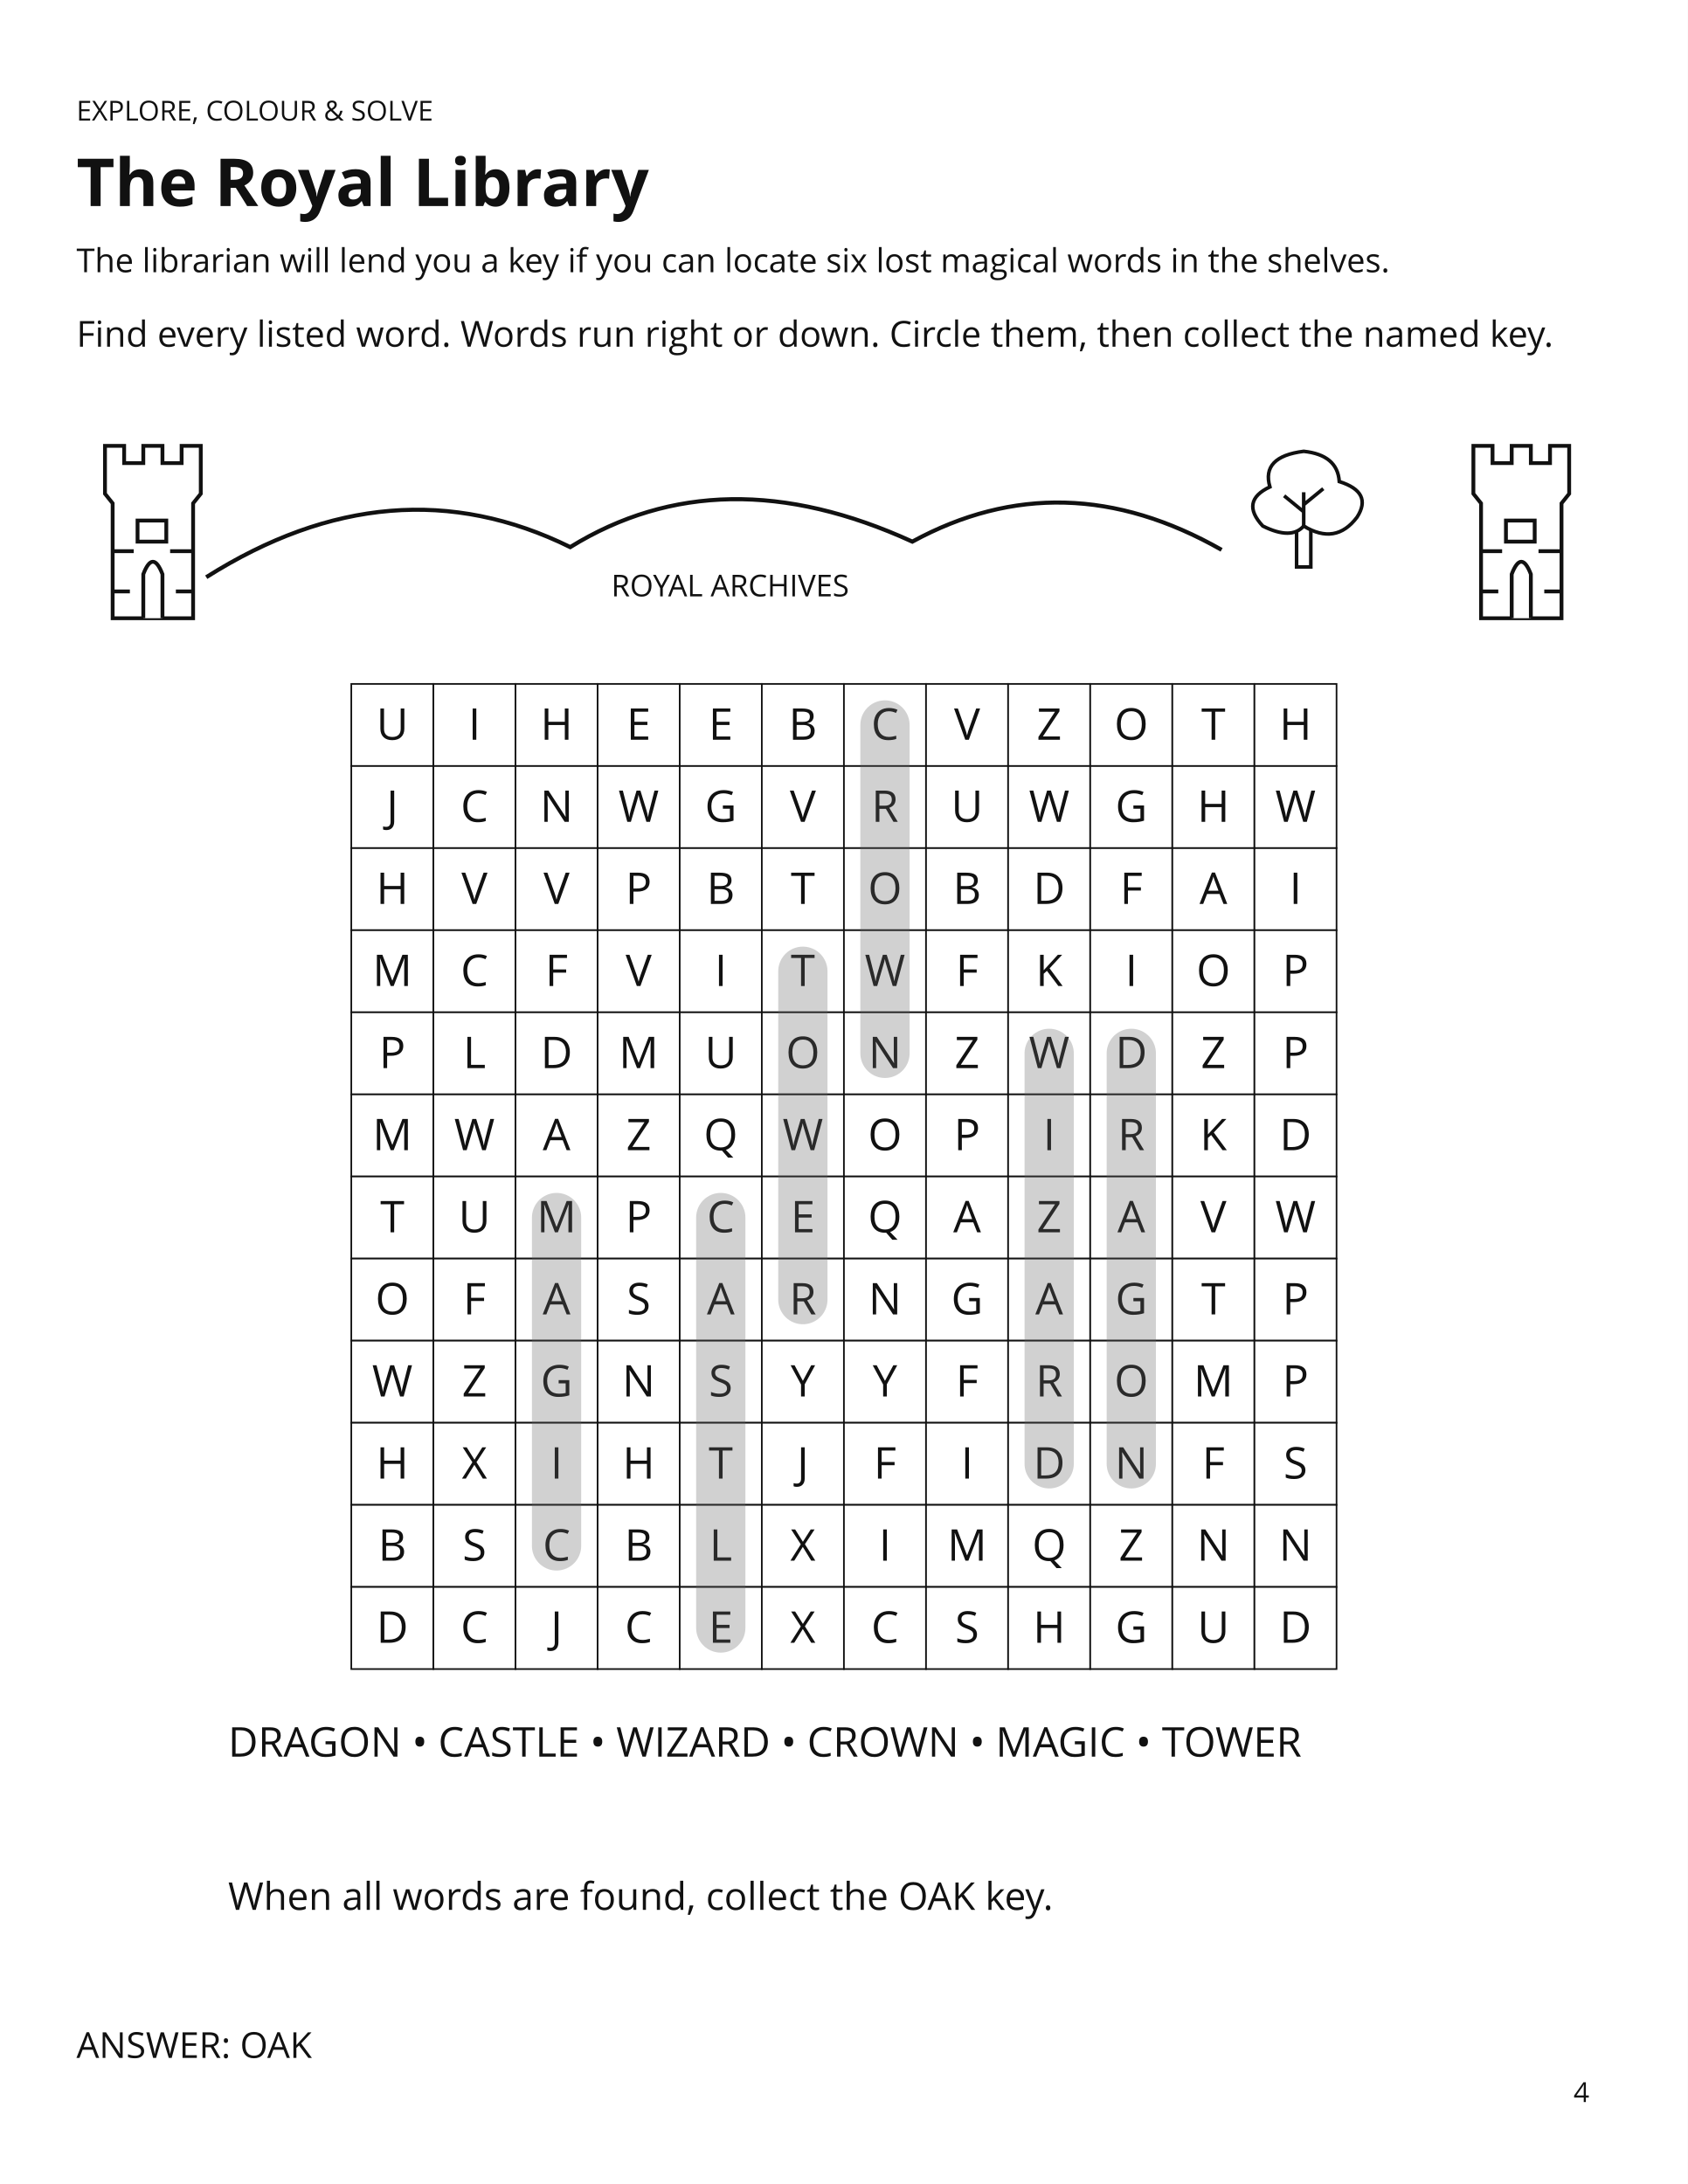
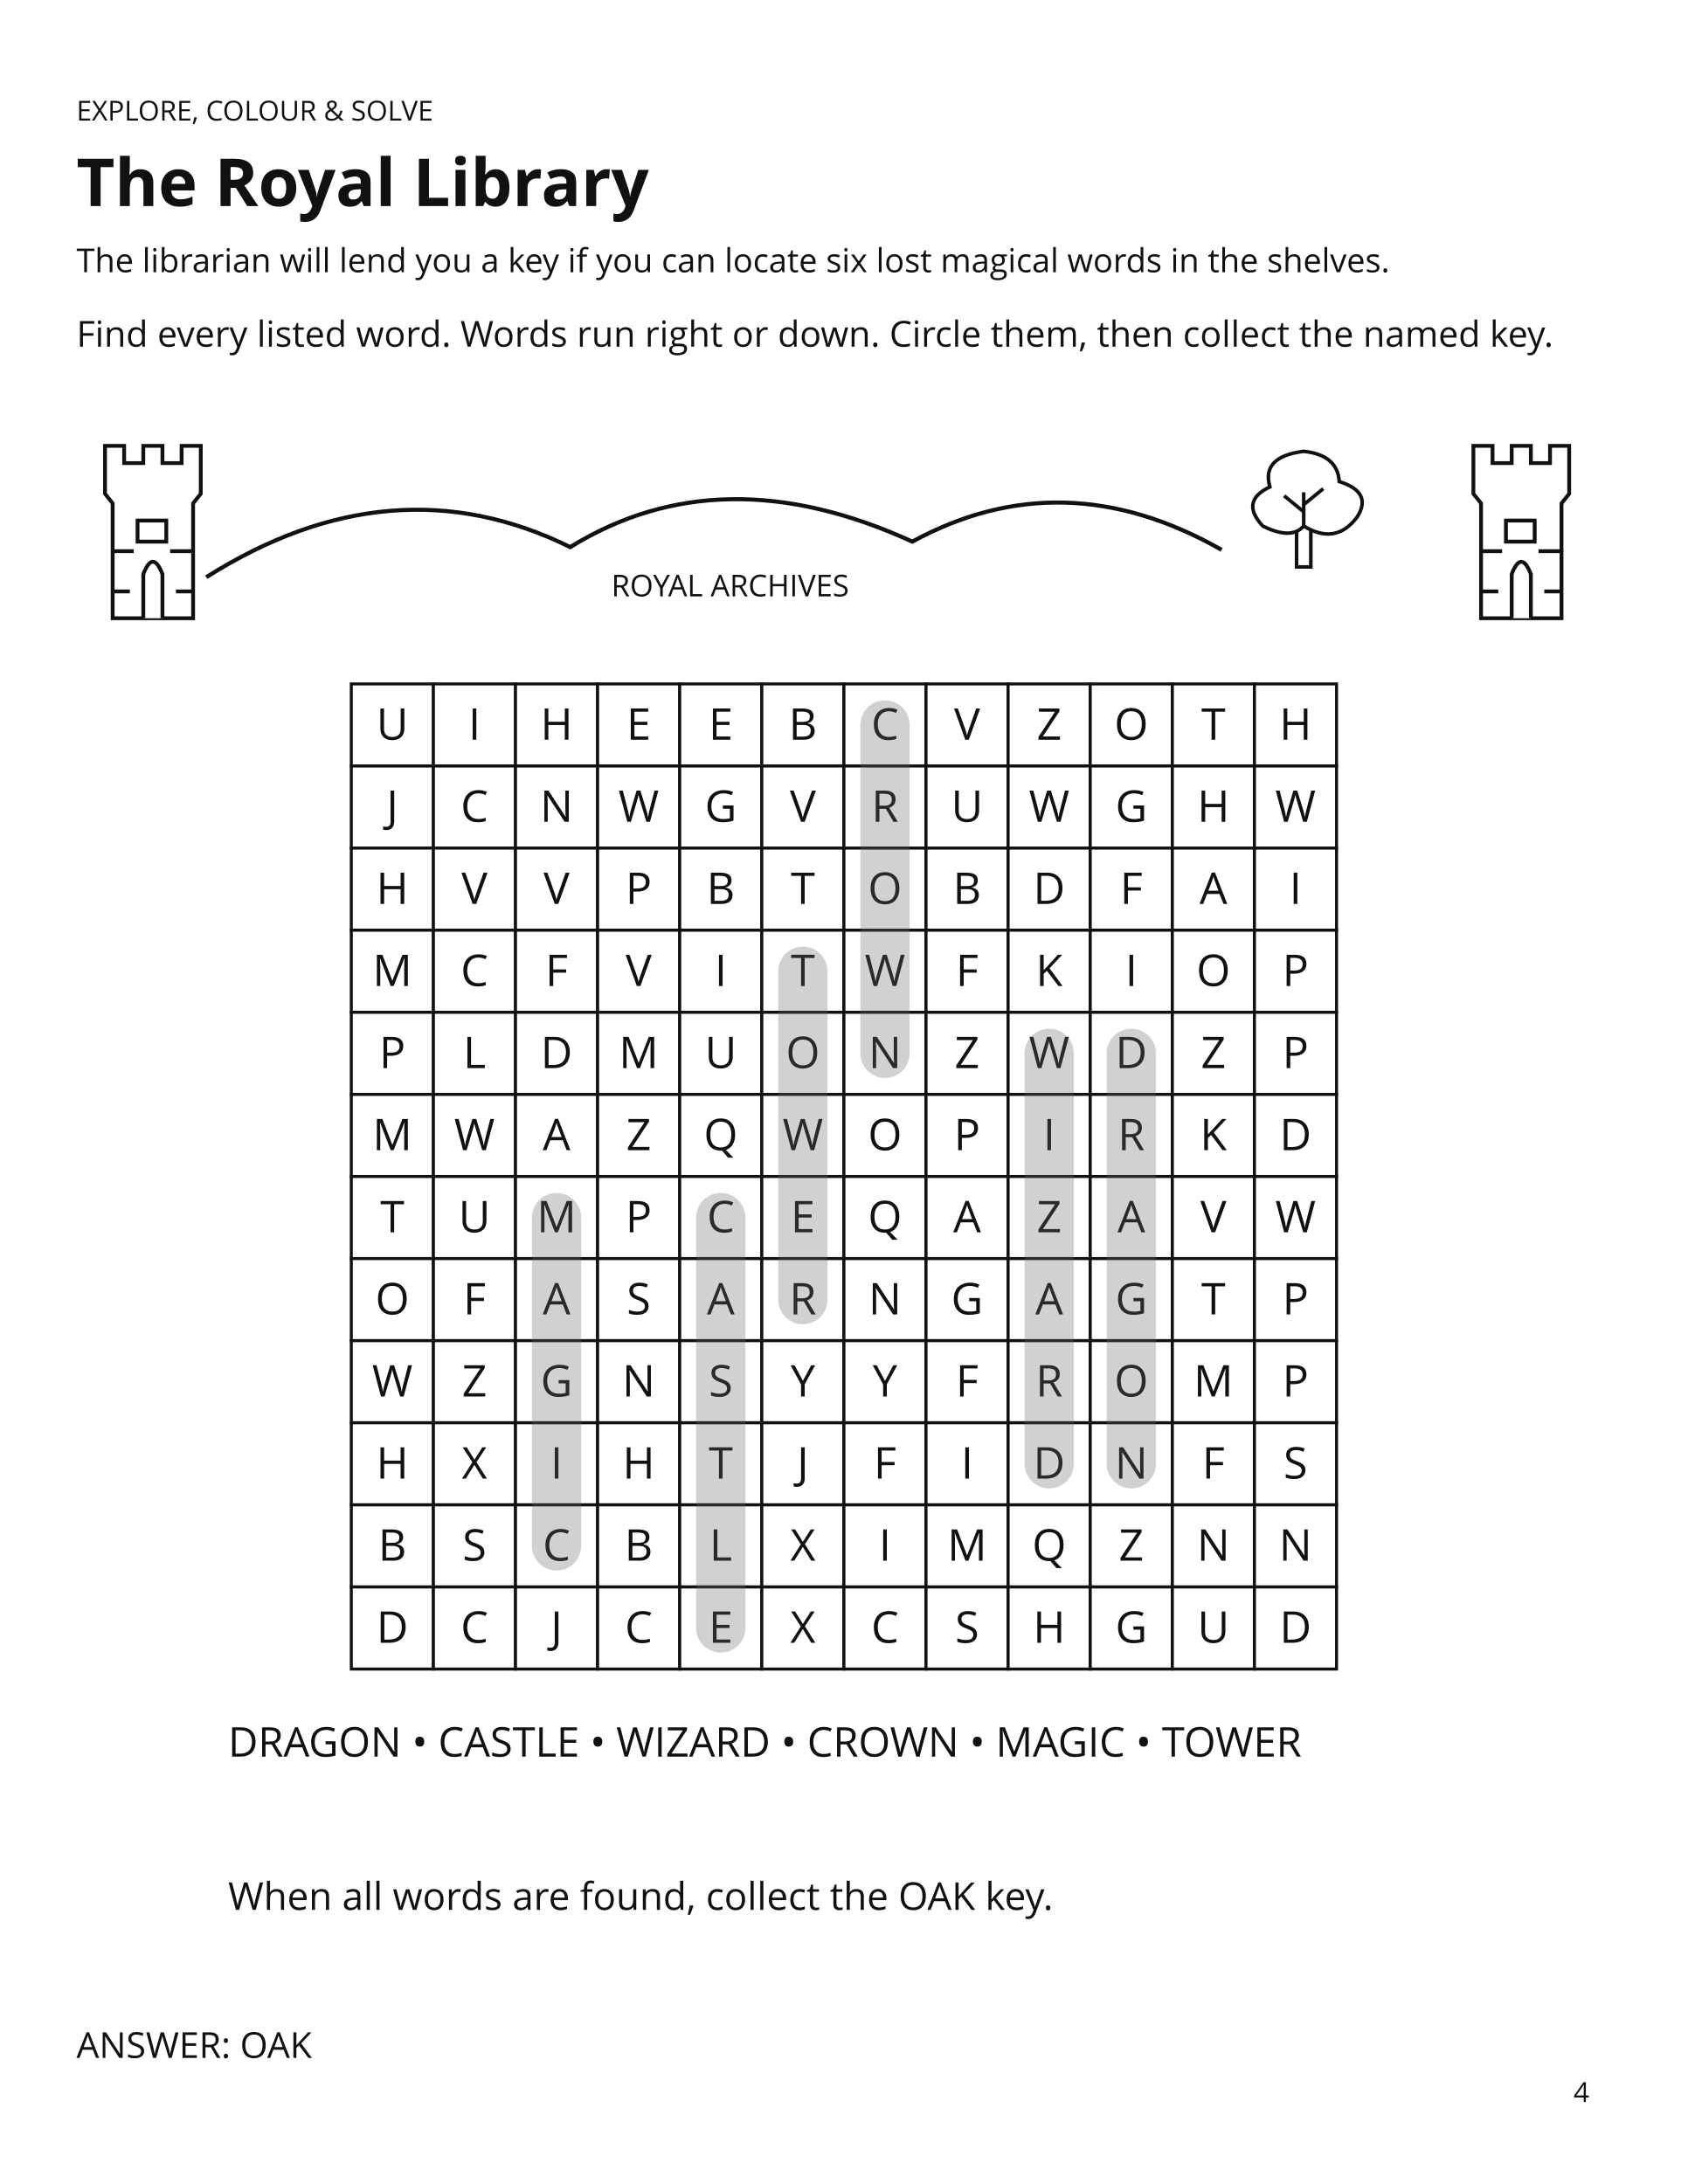
<svg xmlns="http://www.w3.org/2000/svg" width="8.5in" height="11in" viewBox="0 0 612 792" role="img" aria-label="The Royal Library">
  <rect width="100%" height="100%" fill="white" />
  <g transform="translate(27.72 27.72)">
    <text x="0" y="16" font-family="Open Sans, sans-serif" font-size="10" fill="#111" stroke="none">EXPLORE, COLOUR &amp; SOLVE</text>
    <text x="0" y="47" font-family="Open Sans, sans-serif" font-size="24" fill="#111" stroke="none" font-weight="bold">The Royal Library</text>
    <text x="0" y="71" font-family="Open Sans, sans-serif" font-size="12" fill="#111" stroke="none">The librarian will lend you a key if you can locate six lost magical words in the shelves.</text>
    <text x="0" y="98" font-family="Open Sans, sans-serif" font-size="13" fill="#111" stroke="none">Find every listed word. Words run right or down. Circle them, then collect the named key.</text>
    <g transform="translate(5.385172 129) scale(0.9923448)">
      <g data-layer="artwork">
        <g transform="translate(5 5) scale(0.7)" fill="white" stroke="#111" stroke-width="2">
          <path d="M0 25V0H10V9H20V0H30V9H40V0H50V25L46 30V90H4V30Z" />
          <path d="M20 90V67Q25 54 30 67V90M17 39V50H32V39ZM4 55H15M34 55H46M4 76H13M37 76H46" />
        </g>
        <g transform="translate(505 5) scale(0.7)" fill="white" stroke="#111" stroke-width="2">
          <path d="M0 25V0H10V9H20V0H30V9H40V0H50V25L46 30V90H4V30Z" />
          <path d="M20 90V67Q25 54 30 67V90M17 39V50H32V39ZM4 55H15M34 55H46M4 76H13M37 76H46" />
        </g>
        <g transform="translate(443 7) scale(0.65)" fill="white" stroke="#111" stroke-width="2">
          <path d="M-4 40V65H4V40" />
          <path d="M0 0Q-24 3-19 20Q-36 28-23 42Q-7 50 0 42Q18 53 30 37Q39 23 20 17Q19 2 0 0Z" />
          <path d="M0 42V23M0 34L-11 25M0 30L11 21" />
        </g>
        <path d="M42 53Q110 10 175 42Q230 8 300 40Q355 10 413 43" fill="none" stroke="#111" stroke-width="1.5" />
        <text x="190" y="60" font-family="Open Sans, sans-serif" font-size="11" fill="#111" stroke="none">ROYAL ARCHIVES</text>
      </g>
      <g data-layer="puzzle" fill="none" stroke="#111" stroke-width="1.5">
-         <rect x="95" y="92" width="30" height="30" fill="white" stroke-width=".6" />
+         <rect x="95" y="92" width="30" height="30" fill="white" stroke-width="1.1" />
        <text x="110" y="112.4" font-family="Open Sans, sans-serif" font-size="16" fill="#111" stroke="none" text-anchor="middle">U</text>
-         <rect x="125" y="92" width="30" height="30" fill="white" stroke-width=".6" />
+         <rect x="125" y="92" width="30" height="30" fill="white" stroke-width="1.1" />
        <text x="140" y="112.4" font-family="Open Sans, sans-serif" font-size="16" fill="#111" stroke="none" text-anchor="middle">I</text>
-         <rect x="155" y="92" width="30" height="30" fill="white" stroke-width=".6" />
+         <rect x="155" y="92" width="30" height="30" fill="white" stroke-width="1.1" />
        <text x="170" y="112.4" font-family="Open Sans, sans-serif" font-size="16" fill="#111" stroke="none" text-anchor="middle">H</text>
-         <rect x="185" y="92" width="30" height="30" fill="white" stroke-width=".6" />
+         <rect x="185" y="92" width="30" height="30" fill="white" stroke-width="1.1" />
        <text x="200" y="112.4" font-family="Open Sans, sans-serif" font-size="16" fill="#111" stroke="none" text-anchor="middle">E</text>
-         <rect x="215" y="92" width="30" height="30" fill="white" stroke-width=".6" />
+         <rect x="215" y="92" width="30" height="30" fill="white" stroke-width="1.1" />
        <text x="230" y="112.4" font-family="Open Sans, sans-serif" font-size="16" fill="#111" stroke="none" text-anchor="middle">E</text>
-         <rect x="245" y="92" width="30" height="30" fill="white" stroke-width=".6" />
+         <rect x="245" y="92" width="30" height="30" fill="white" stroke-width="1.1" />
        <text x="260" y="112.4" font-family="Open Sans, sans-serif" font-size="16" fill="#111" stroke="none" text-anchor="middle">B</text>
-         <rect x="275" y="92" width="30" height="30" fill="white" stroke-width=".6" />
+         <rect x="275" y="92" width="30" height="30" fill="white" stroke-width="1.1" />
        <text x="290" y="112.4" font-family="Open Sans, sans-serif" font-size="16" fill="#111" stroke="none" text-anchor="middle">C</text>
-         <rect x="305" y="92" width="30" height="30" fill="white" stroke-width=".6" />
+         <rect x="305" y="92" width="30" height="30" fill="white" stroke-width="1.1" />
        <text x="320" y="112.4" font-family="Open Sans, sans-serif" font-size="16" fill="#111" stroke="none" text-anchor="middle">V</text>
-         <rect x="335" y="92" width="30" height="30" fill="white" stroke-width=".6" />
+         <rect x="335" y="92" width="30" height="30" fill="white" stroke-width="1.1" />
        <text x="350" y="112.4" font-family="Open Sans, sans-serif" font-size="16" fill="#111" stroke="none" text-anchor="middle">Z</text>
-         <rect x="365" y="92" width="30" height="30" fill="white" stroke-width=".6" />
+         <rect x="365" y="92" width="30" height="30" fill="white" stroke-width="1.1" />
        <text x="380" y="112.4" font-family="Open Sans, sans-serif" font-size="16" fill="#111" stroke="none" text-anchor="middle">O</text>
-         <rect x="395" y="92" width="30" height="30" fill="white" stroke-width=".6" />
+         <rect x="395" y="92" width="30" height="30" fill="white" stroke-width="1.1" />
        <text x="410" y="112.4" font-family="Open Sans, sans-serif" font-size="16" fill="#111" stroke="none" text-anchor="middle">T</text>
-         <rect x="425" y="92" width="30" height="30" fill="white" stroke-width=".6" />
+         <rect x="425" y="92" width="30" height="30" fill="white" stroke-width="1.1" />
        <text x="440" y="112.4" font-family="Open Sans, sans-serif" font-size="16" fill="#111" stroke="none" text-anchor="middle">H</text>
-         <rect x="95" y="122" width="30" height="30" fill="white" stroke-width=".6" />
+         <rect x="95" y="122" width="30" height="30" fill="white" stroke-width="1.1" />
        <text x="110" y="142.4" font-family="Open Sans, sans-serif" font-size="16" fill="#111" stroke="none" text-anchor="middle">J</text>
-         <rect x="125" y="122" width="30" height="30" fill="white" stroke-width=".6" />
+         <rect x="125" y="122" width="30" height="30" fill="white" stroke-width="1.1" />
        <text x="140" y="142.4" font-family="Open Sans, sans-serif" font-size="16" fill="#111" stroke="none" text-anchor="middle">C</text>
-         <rect x="155" y="122" width="30" height="30" fill="white" stroke-width=".6" />
+         <rect x="155" y="122" width="30" height="30" fill="white" stroke-width="1.1" />
        <text x="170" y="142.4" font-family="Open Sans, sans-serif" font-size="16" fill="#111" stroke="none" text-anchor="middle">N</text>
-         <rect x="185" y="122" width="30" height="30" fill="white" stroke-width=".6" />
+         <rect x="185" y="122" width="30" height="30" fill="white" stroke-width="1.1" />
        <text x="200" y="142.4" font-family="Open Sans, sans-serif" font-size="16" fill="#111" stroke="none" text-anchor="middle">W</text>
-         <rect x="215" y="122" width="30" height="30" fill="white" stroke-width=".6" />
+         <rect x="215" y="122" width="30" height="30" fill="white" stroke-width="1.1" />
        <text x="230" y="142.4" font-family="Open Sans, sans-serif" font-size="16" fill="#111" stroke="none" text-anchor="middle">G</text>
-         <rect x="245" y="122" width="30" height="30" fill="white" stroke-width=".6" />
+         <rect x="245" y="122" width="30" height="30" fill="white" stroke-width="1.1" />
        <text x="260" y="142.4" font-family="Open Sans, sans-serif" font-size="16" fill="#111" stroke="none" text-anchor="middle">V</text>
-         <rect x="275" y="122" width="30" height="30" fill="white" stroke-width=".6" />
+         <rect x="275" y="122" width="30" height="30" fill="white" stroke-width="1.1" />
        <text x="290" y="142.4" font-family="Open Sans, sans-serif" font-size="16" fill="#111" stroke="none" text-anchor="middle">R</text>
-         <rect x="305" y="122" width="30" height="30" fill="white" stroke-width=".6" />
+         <rect x="305" y="122" width="30" height="30" fill="white" stroke-width="1.1" />
        <text x="320" y="142.4" font-family="Open Sans, sans-serif" font-size="16" fill="#111" stroke="none" text-anchor="middle">U</text>
-         <rect x="335" y="122" width="30" height="30" fill="white" stroke-width=".6" />
+         <rect x="335" y="122" width="30" height="30" fill="white" stroke-width="1.1" />
        <text x="350" y="142.4" font-family="Open Sans, sans-serif" font-size="16" fill="#111" stroke="none" text-anchor="middle">W</text>
-         <rect x="365" y="122" width="30" height="30" fill="white" stroke-width=".6" />
+         <rect x="365" y="122" width="30" height="30" fill="white" stroke-width="1.1" />
        <text x="380" y="142.4" font-family="Open Sans, sans-serif" font-size="16" fill="#111" stroke="none" text-anchor="middle">G</text>
-         <rect x="395" y="122" width="30" height="30" fill="white" stroke-width=".6" />
+         <rect x="395" y="122" width="30" height="30" fill="white" stroke-width="1.1" />
        <text x="410" y="142.4" font-family="Open Sans, sans-serif" font-size="16" fill="#111" stroke="none" text-anchor="middle">H</text>
-         <rect x="425" y="122" width="30" height="30" fill="white" stroke-width=".6" />
+         <rect x="425" y="122" width="30" height="30" fill="white" stroke-width="1.1" />
        <text x="440" y="142.4" font-family="Open Sans, sans-serif" font-size="16" fill="#111" stroke="none" text-anchor="middle">W</text>
-         <rect x="95" y="152" width="30" height="30" fill="white" stroke-width=".6" />
+         <rect x="95" y="152" width="30" height="30" fill="white" stroke-width="1.1" />
        <text x="110" y="172.4" font-family="Open Sans, sans-serif" font-size="16" fill="#111" stroke="none" text-anchor="middle">H</text>
-         <rect x="125" y="152" width="30" height="30" fill="white" stroke-width=".6" />
+         <rect x="125" y="152" width="30" height="30" fill="white" stroke-width="1.1" />
        <text x="140" y="172.4" font-family="Open Sans, sans-serif" font-size="16" fill="#111" stroke="none" text-anchor="middle">V</text>
-         <rect x="155" y="152" width="30" height="30" fill="white" stroke-width=".6" />
+         <rect x="155" y="152" width="30" height="30" fill="white" stroke-width="1.1" />
        <text x="170" y="172.4" font-family="Open Sans, sans-serif" font-size="16" fill="#111" stroke="none" text-anchor="middle">V</text>
-         <rect x="185" y="152" width="30" height="30" fill="white" stroke-width=".6" />
+         <rect x="185" y="152" width="30" height="30" fill="white" stroke-width="1.1" />
        <text x="200" y="172.4" font-family="Open Sans, sans-serif" font-size="16" fill="#111" stroke="none" text-anchor="middle">P</text>
-         <rect x="215" y="152" width="30" height="30" fill="white" stroke-width=".6" />
+         <rect x="215" y="152" width="30" height="30" fill="white" stroke-width="1.1" />
        <text x="230" y="172.4" font-family="Open Sans, sans-serif" font-size="16" fill="#111" stroke="none" text-anchor="middle">B</text>
-         <rect x="245" y="152" width="30" height="30" fill="white" stroke-width=".6" />
+         <rect x="245" y="152" width="30" height="30" fill="white" stroke-width="1.1" />
        <text x="260" y="172.4" font-family="Open Sans, sans-serif" font-size="16" fill="#111" stroke="none" text-anchor="middle">T</text>
-         <rect x="275" y="152" width="30" height="30" fill="white" stroke-width=".6" />
+         <rect x="275" y="152" width="30" height="30" fill="white" stroke-width="1.1" />
        <text x="290" y="172.4" font-family="Open Sans, sans-serif" font-size="16" fill="#111" stroke="none" text-anchor="middle">O</text>
-         <rect x="305" y="152" width="30" height="30" fill="white" stroke-width=".6" />
+         <rect x="305" y="152" width="30" height="30" fill="white" stroke-width="1.1" />
        <text x="320" y="172.4" font-family="Open Sans, sans-serif" font-size="16" fill="#111" stroke="none" text-anchor="middle">B</text>
-         <rect x="335" y="152" width="30" height="30" fill="white" stroke-width=".6" />
+         <rect x="335" y="152" width="30" height="30" fill="white" stroke-width="1.1" />
        <text x="350" y="172.4" font-family="Open Sans, sans-serif" font-size="16" fill="#111" stroke="none" text-anchor="middle">D</text>
-         <rect x="365" y="152" width="30" height="30" fill="white" stroke-width=".6" />
+         <rect x="365" y="152" width="30" height="30" fill="white" stroke-width="1.1" />
        <text x="380" y="172.4" font-family="Open Sans, sans-serif" font-size="16" fill="#111" stroke="none" text-anchor="middle">F</text>
-         <rect x="395" y="152" width="30" height="30" fill="white" stroke-width=".6" />
+         <rect x="395" y="152" width="30" height="30" fill="white" stroke-width="1.1" />
        <text x="410" y="172.4" font-family="Open Sans, sans-serif" font-size="16" fill="#111" stroke="none" text-anchor="middle">A</text>
-         <rect x="425" y="152" width="30" height="30" fill="white" stroke-width=".6" />
+         <rect x="425" y="152" width="30" height="30" fill="white" stroke-width="1.1" />
        <text x="440" y="172.4" font-family="Open Sans, sans-serif" font-size="16" fill="#111" stroke="none" text-anchor="middle">I</text>
-         <rect x="95" y="182" width="30" height="30" fill="white" stroke-width=".6" />
+         <rect x="95" y="182" width="30" height="30" fill="white" stroke-width="1.1" />
        <text x="110" y="202.4" font-family="Open Sans, sans-serif" font-size="16" fill="#111" stroke="none" text-anchor="middle">M</text>
-         <rect x="125" y="182" width="30" height="30" fill="white" stroke-width=".6" />
+         <rect x="125" y="182" width="30" height="30" fill="white" stroke-width="1.1" />
        <text x="140" y="202.4" font-family="Open Sans, sans-serif" font-size="16" fill="#111" stroke="none" text-anchor="middle">C</text>
-         <rect x="155" y="182" width="30" height="30" fill="white" stroke-width=".6" />
+         <rect x="155" y="182" width="30" height="30" fill="white" stroke-width="1.1" />
        <text x="170" y="202.4" font-family="Open Sans, sans-serif" font-size="16" fill="#111" stroke="none" text-anchor="middle">F</text>
-         <rect x="185" y="182" width="30" height="30" fill="white" stroke-width=".6" />
+         <rect x="185" y="182" width="30" height="30" fill="white" stroke-width="1.1" />
        <text x="200" y="202.4" font-family="Open Sans, sans-serif" font-size="16" fill="#111" stroke="none" text-anchor="middle">V</text>
-         <rect x="215" y="182" width="30" height="30" fill="white" stroke-width=".6" />
+         <rect x="215" y="182" width="30" height="30" fill="white" stroke-width="1.1" />
        <text x="230" y="202.4" font-family="Open Sans, sans-serif" font-size="16" fill="#111" stroke="none" text-anchor="middle">I</text>
-         <rect x="245" y="182" width="30" height="30" fill="white" stroke-width=".6" />
+         <rect x="245" y="182" width="30" height="30" fill="white" stroke-width="1.1" />
        <text x="260" y="202.4" font-family="Open Sans, sans-serif" font-size="16" fill="#111" stroke="none" text-anchor="middle">T</text>
-         <rect x="275" y="182" width="30" height="30" fill="white" stroke-width=".6" />
+         <rect x="275" y="182" width="30" height="30" fill="white" stroke-width="1.1" />
        <text x="290" y="202.4" font-family="Open Sans, sans-serif" font-size="16" fill="#111" stroke="none" text-anchor="middle">W</text>
-         <rect x="305" y="182" width="30" height="30" fill="white" stroke-width=".6" />
+         <rect x="305" y="182" width="30" height="30" fill="white" stroke-width="1.1" />
        <text x="320" y="202.4" font-family="Open Sans, sans-serif" font-size="16" fill="#111" stroke="none" text-anchor="middle">F</text>
-         <rect x="335" y="182" width="30" height="30" fill="white" stroke-width=".6" />
+         <rect x="335" y="182" width="30" height="30" fill="white" stroke-width="1.1" />
        <text x="350" y="202.4" font-family="Open Sans, sans-serif" font-size="16" fill="#111" stroke="none" text-anchor="middle">K</text>
-         <rect x="365" y="182" width="30" height="30" fill="white" stroke-width=".6" />
+         <rect x="365" y="182" width="30" height="30" fill="white" stroke-width="1.1" />
        <text x="380" y="202.4" font-family="Open Sans, sans-serif" font-size="16" fill="#111" stroke="none" text-anchor="middle">I</text>
-         <rect x="395" y="182" width="30" height="30" fill="white" stroke-width=".6" />
+         <rect x="395" y="182" width="30" height="30" fill="white" stroke-width="1.1" />
        <text x="410" y="202.4" font-family="Open Sans, sans-serif" font-size="16" fill="#111" stroke="none" text-anchor="middle">O</text>
-         <rect x="425" y="182" width="30" height="30" fill="white" stroke-width=".6" />
+         <rect x="425" y="182" width="30" height="30" fill="white" stroke-width="1.1" />
        <text x="440" y="202.4" font-family="Open Sans, sans-serif" font-size="16" fill="#111" stroke="none" text-anchor="middle">P</text>
-         <rect x="95" y="212" width="30" height="30" fill="white" stroke-width=".6" />
+         <rect x="95" y="212" width="30" height="30" fill="white" stroke-width="1.1" />
        <text x="110" y="232.4" font-family="Open Sans, sans-serif" font-size="16" fill="#111" stroke="none" text-anchor="middle">P</text>
-         <rect x="125" y="212" width="30" height="30" fill="white" stroke-width=".6" />
+         <rect x="125" y="212" width="30" height="30" fill="white" stroke-width="1.1" />
        <text x="140" y="232.4" font-family="Open Sans, sans-serif" font-size="16" fill="#111" stroke="none" text-anchor="middle">L</text>
-         <rect x="155" y="212" width="30" height="30" fill="white" stroke-width=".6" />
+         <rect x="155" y="212" width="30" height="30" fill="white" stroke-width="1.1" />
        <text x="170" y="232.4" font-family="Open Sans, sans-serif" font-size="16" fill="#111" stroke="none" text-anchor="middle">D</text>
-         <rect x="185" y="212" width="30" height="30" fill="white" stroke-width=".6" />
+         <rect x="185" y="212" width="30" height="30" fill="white" stroke-width="1.1" />
        <text x="200" y="232.4" font-family="Open Sans, sans-serif" font-size="16" fill="#111" stroke="none" text-anchor="middle">M</text>
-         <rect x="215" y="212" width="30" height="30" fill="white" stroke-width=".6" />
+         <rect x="215" y="212" width="30" height="30" fill="white" stroke-width="1.1" />
        <text x="230" y="232.4" font-family="Open Sans, sans-serif" font-size="16" fill="#111" stroke="none" text-anchor="middle">U</text>
-         <rect x="245" y="212" width="30" height="30" fill="white" stroke-width=".6" />
+         <rect x="245" y="212" width="30" height="30" fill="white" stroke-width="1.1" />
        <text x="260" y="232.4" font-family="Open Sans, sans-serif" font-size="16" fill="#111" stroke="none" text-anchor="middle">O</text>
-         <rect x="275" y="212" width="30" height="30" fill="white" stroke-width=".6" />
+         <rect x="275" y="212" width="30" height="30" fill="white" stroke-width="1.1" />
        <text x="290" y="232.4" font-family="Open Sans, sans-serif" font-size="16" fill="#111" stroke="none" text-anchor="middle">N</text>
-         <rect x="305" y="212" width="30" height="30" fill="white" stroke-width=".6" />
+         <rect x="305" y="212" width="30" height="30" fill="white" stroke-width="1.1" />
        <text x="320" y="232.4" font-family="Open Sans, sans-serif" font-size="16" fill="#111" stroke="none" text-anchor="middle">Z</text>
-         <rect x="335" y="212" width="30" height="30" fill="white" stroke-width=".6" />
+         <rect x="335" y="212" width="30" height="30" fill="white" stroke-width="1.1" />
        <text x="350" y="232.4" font-family="Open Sans, sans-serif" font-size="16" fill="#111" stroke="none" text-anchor="middle">W</text>
-         <rect x="365" y="212" width="30" height="30" fill="white" stroke-width=".6" />
+         <rect x="365" y="212" width="30" height="30" fill="white" stroke-width="1.1" />
        <text x="380" y="232.4" font-family="Open Sans, sans-serif" font-size="16" fill="#111" stroke="none" text-anchor="middle">D</text>
-         <rect x="395" y="212" width="30" height="30" fill="white" stroke-width=".6" />
+         <rect x="395" y="212" width="30" height="30" fill="white" stroke-width="1.1" />
        <text x="410" y="232.4" font-family="Open Sans, sans-serif" font-size="16" fill="#111" stroke="none" text-anchor="middle">Z</text>
-         <rect x="425" y="212" width="30" height="30" fill="white" stroke-width=".6" />
+         <rect x="425" y="212" width="30" height="30" fill="white" stroke-width="1.1" />
        <text x="440" y="232.4" font-family="Open Sans, sans-serif" font-size="16" fill="#111" stroke="none" text-anchor="middle">P</text>
-         <rect x="95" y="242" width="30" height="30" fill="white" stroke-width=".6" />
+         <rect x="95" y="242" width="30" height="30" fill="white" stroke-width="1.1" />
        <text x="110" y="262.4" font-family="Open Sans, sans-serif" font-size="16" fill="#111" stroke="none" text-anchor="middle">M</text>
-         <rect x="125" y="242" width="30" height="30" fill="white" stroke-width=".6" />
+         <rect x="125" y="242" width="30" height="30" fill="white" stroke-width="1.1" />
        <text x="140" y="262.4" font-family="Open Sans, sans-serif" font-size="16" fill="#111" stroke="none" text-anchor="middle">W</text>
-         <rect x="155" y="242" width="30" height="30" fill="white" stroke-width=".6" />
+         <rect x="155" y="242" width="30" height="30" fill="white" stroke-width="1.1" />
        <text x="170" y="262.4" font-family="Open Sans, sans-serif" font-size="16" fill="#111" stroke="none" text-anchor="middle">A</text>
-         <rect x="185" y="242" width="30" height="30" fill="white" stroke-width=".6" />
+         <rect x="185" y="242" width="30" height="30" fill="white" stroke-width="1.1" />
        <text x="200" y="262.4" font-family="Open Sans, sans-serif" font-size="16" fill="#111" stroke="none" text-anchor="middle">Z</text>
-         <rect x="215" y="242" width="30" height="30" fill="white" stroke-width=".6" />
+         <rect x="215" y="242" width="30" height="30" fill="white" stroke-width="1.1" />
        <text x="230" y="262.4" font-family="Open Sans, sans-serif" font-size="16" fill="#111" stroke="none" text-anchor="middle">Q</text>
-         <rect x="245" y="242" width="30" height="30" fill="white" stroke-width=".6" />
+         <rect x="245" y="242" width="30" height="30" fill="white" stroke-width="1.1" />
        <text x="260" y="262.4" font-family="Open Sans, sans-serif" font-size="16" fill="#111" stroke="none" text-anchor="middle">W</text>
-         <rect x="275" y="242" width="30" height="30" fill="white" stroke-width=".6" />
+         <rect x="275" y="242" width="30" height="30" fill="white" stroke-width="1.1" />
        <text x="290" y="262.4" font-family="Open Sans, sans-serif" font-size="16" fill="#111" stroke="none" text-anchor="middle">O</text>
-         <rect x="305" y="242" width="30" height="30" fill="white" stroke-width=".6" />
+         <rect x="305" y="242" width="30" height="30" fill="white" stroke-width="1.1" />
        <text x="320" y="262.4" font-family="Open Sans, sans-serif" font-size="16" fill="#111" stroke="none" text-anchor="middle">P</text>
-         <rect x="335" y="242" width="30" height="30" fill="white" stroke-width=".6" />
+         <rect x="335" y="242" width="30" height="30" fill="white" stroke-width="1.1" />
        <text x="350" y="262.4" font-family="Open Sans, sans-serif" font-size="16" fill="#111" stroke="none" text-anchor="middle">I</text>
-         <rect x="365" y="242" width="30" height="30" fill="white" stroke-width=".6" />
+         <rect x="365" y="242" width="30" height="30" fill="white" stroke-width="1.1" />
        <text x="380" y="262.4" font-family="Open Sans, sans-serif" font-size="16" fill="#111" stroke="none" text-anchor="middle">R</text>
-         <rect x="395" y="242" width="30" height="30" fill="white" stroke-width=".6" />
+         <rect x="395" y="242" width="30" height="30" fill="white" stroke-width="1.1" />
        <text x="410" y="262.4" font-family="Open Sans, sans-serif" font-size="16" fill="#111" stroke="none" text-anchor="middle">K</text>
-         <rect x="425" y="242" width="30" height="30" fill="white" stroke-width=".6" />
+         <rect x="425" y="242" width="30" height="30" fill="white" stroke-width="1.1" />
        <text x="440" y="262.4" font-family="Open Sans, sans-serif" font-size="16" fill="#111" stroke="none" text-anchor="middle">D</text>
-         <rect x="95" y="272" width="30" height="30" fill="white" stroke-width=".6" />
+         <rect x="95" y="272" width="30" height="30" fill="white" stroke-width="1.1" />
        <text x="110" y="292.4" font-family="Open Sans, sans-serif" font-size="16" fill="#111" stroke="none" text-anchor="middle">T</text>
-         <rect x="125" y="272" width="30" height="30" fill="white" stroke-width=".6" />
+         <rect x="125" y="272" width="30" height="30" fill="white" stroke-width="1.1" />
        <text x="140" y="292.4" font-family="Open Sans, sans-serif" font-size="16" fill="#111" stroke="none" text-anchor="middle">U</text>
-         <rect x="155" y="272" width="30" height="30" fill="white" stroke-width=".6" />
+         <rect x="155" y="272" width="30" height="30" fill="white" stroke-width="1.1" />
        <text x="170" y="292.4" font-family="Open Sans, sans-serif" font-size="16" fill="#111" stroke="none" text-anchor="middle">M</text>
-         <rect x="185" y="272" width="30" height="30" fill="white" stroke-width=".6" />
+         <rect x="185" y="272" width="30" height="30" fill="white" stroke-width="1.1" />
        <text x="200" y="292.4" font-family="Open Sans, sans-serif" font-size="16" fill="#111" stroke="none" text-anchor="middle">P</text>
-         <rect x="215" y="272" width="30" height="30" fill="white" stroke-width=".6" />
+         <rect x="215" y="272" width="30" height="30" fill="white" stroke-width="1.1" />
        <text x="230" y="292.4" font-family="Open Sans, sans-serif" font-size="16" fill="#111" stroke="none" text-anchor="middle">C</text>
-         <rect x="245" y="272" width="30" height="30" fill="white" stroke-width=".6" />
+         <rect x="245" y="272" width="30" height="30" fill="white" stroke-width="1.1" />
        <text x="260" y="292.4" font-family="Open Sans, sans-serif" font-size="16" fill="#111" stroke="none" text-anchor="middle">E</text>
-         <rect x="275" y="272" width="30" height="30" fill="white" stroke-width=".6" />
+         <rect x="275" y="272" width="30" height="30" fill="white" stroke-width="1.1" />
        <text x="290" y="292.4" font-family="Open Sans, sans-serif" font-size="16" fill="#111" stroke="none" text-anchor="middle">Q</text>
-         <rect x="305" y="272" width="30" height="30" fill="white" stroke-width=".6" />
+         <rect x="305" y="272" width="30" height="30" fill="white" stroke-width="1.1" />
        <text x="320" y="292.4" font-family="Open Sans, sans-serif" font-size="16" fill="#111" stroke="none" text-anchor="middle">A</text>
-         <rect x="335" y="272" width="30" height="30" fill="white" stroke-width=".6" />
+         <rect x="335" y="272" width="30" height="30" fill="white" stroke-width="1.1" />
        <text x="350" y="292.4" font-family="Open Sans, sans-serif" font-size="16" fill="#111" stroke="none" text-anchor="middle">Z</text>
-         <rect x="365" y="272" width="30" height="30" fill="white" stroke-width=".6" />
+         <rect x="365" y="272" width="30" height="30" fill="white" stroke-width="1.1" />
        <text x="380" y="292.4" font-family="Open Sans, sans-serif" font-size="16" fill="#111" stroke="none" text-anchor="middle">A</text>
-         <rect x="395" y="272" width="30" height="30" fill="white" stroke-width=".6" />
+         <rect x="395" y="272" width="30" height="30" fill="white" stroke-width="1.1" />
        <text x="410" y="292.4" font-family="Open Sans, sans-serif" font-size="16" fill="#111" stroke="none" text-anchor="middle">V</text>
-         <rect x="425" y="272" width="30" height="30" fill="white" stroke-width=".6" />
+         <rect x="425" y="272" width="30" height="30" fill="white" stroke-width="1.1" />
        <text x="440" y="292.4" font-family="Open Sans, sans-serif" font-size="16" fill="#111" stroke="none" text-anchor="middle">W</text>
-         <rect x="95" y="302" width="30" height="30" fill="white" stroke-width=".6" />
+         <rect x="95" y="302" width="30" height="30" fill="white" stroke-width="1.1" />
        <text x="110" y="322.4" font-family="Open Sans, sans-serif" font-size="16" fill="#111" stroke="none" text-anchor="middle">O</text>
-         <rect x="125" y="302" width="30" height="30" fill="white" stroke-width=".6" />
+         <rect x="125" y="302" width="30" height="30" fill="white" stroke-width="1.1" />
        <text x="140" y="322.4" font-family="Open Sans, sans-serif" font-size="16" fill="#111" stroke="none" text-anchor="middle">F</text>
-         <rect x="155" y="302" width="30" height="30" fill="white" stroke-width=".6" />
+         <rect x="155" y="302" width="30" height="30" fill="white" stroke-width="1.1" />
        <text x="170" y="322.4" font-family="Open Sans, sans-serif" font-size="16" fill="#111" stroke="none" text-anchor="middle">A</text>
-         <rect x="185" y="302" width="30" height="30" fill="white" stroke-width=".6" />
+         <rect x="185" y="302" width="30" height="30" fill="white" stroke-width="1.1" />
        <text x="200" y="322.4" font-family="Open Sans, sans-serif" font-size="16" fill="#111" stroke="none" text-anchor="middle">S</text>
-         <rect x="215" y="302" width="30" height="30" fill="white" stroke-width=".6" />
+         <rect x="215" y="302" width="30" height="30" fill="white" stroke-width="1.1" />
        <text x="230" y="322.4" font-family="Open Sans, sans-serif" font-size="16" fill="#111" stroke="none" text-anchor="middle">A</text>
-         <rect x="245" y="302" width="30" height="30" fill="white" stroke-width=".6" />
+         <rect x="245" y="302" width="30" height="30" fill="white" stroke-width="1.1" />
        <text x="260" y="322.4" font-family="Open Sans, sans-serif" font-size="16" fill="#111" stroke="none" text-anchor="middle">R</text>
-         <rect x="275" y="302" width="30" height="30" fill="white" stroke-width=".6" />
+         <rect x="275" y="302" width="30" height="30" fill="white" stroke-width="1.1" />
        <text x="290" y="322.4" font-family="Open Sans, sans-serif" font-size="16" fill="#111" stroke="none" text-anchor="middle">N</text>
-         <rect x="305" y="302" width="30" height="30" fill="white" stroke-width=".6" />
+         <rect x="305" y="302" width="30" height="30" fill="white" stroke-width="1.1" />
        <text x="320" y="322.4" font-family="Open Sans, sans-serif" font-size="16" fill="#111" stroke="none" text-anchor="middle">G</text>
-         <rect x="335" y="302" width="30" height="30" fill="white" stroke-width=".6" />
+         <rect x="335" y="302" width="30" height="30" fill="white" stroke-width="1.1" />
        <text x="350" y="322.4" font-family="Open Sans, sans-serif" font-size="16" fill="#111" stroke="none" text-anchor="middle">A</text>
-         <rect x="365" y="302" width="30" height="30" fill="white" stroke-width=".6" />
+         <rect x="365" y="302" width="30" height="30" fill="white" stroke-width="1.1" />
        <text x="380" y="322.4" font-family="Open Sans, sans-serif" font-size="16" fill="#111" stroke="none" text-anchor="middle">G</text>
-         <rect x="395" y="302" width="30" height="30" fill="white" stroke-width=".6" />
+         <rect x="395" y="302" width="30" height="30" fill="white" stroke-width="1.1" />
        <text x="410" y="322.4" font-family="Open Sans, sans-serif" font-size="16" fill="#111" stroke="none" text-anchor="middle">T</text>
-         <rect x="425" y="302" width="30" height="30" fill="white" stroke-width=".6" />
+         <rect x="425" y="302" width="30" height="30" fill="white" stroke-width="1.1" />
        <text x="440" y="322.4" font-family="Open Sans, sans-serif" font-size="16" fill="#111" stroke="none" text-anchor="middle">P</text>
-         <rect x="95" y="332" width="30" height="30" fill="white" stroke-width=".6" />
+         <rect x="95" y="332" width="30" height="30" fill="white" stroke-width="1.1" />
        <text x="110" y="352.4" font-family="Open Sans, sans-serif" font-size="16" fill="#111" stroke="none" text-anchor="middle">W</text>
-         <rect x="125" y="332" width="30" height="30" fill="white" stroke-width=".6" />
+         <rect x="125" y="332" width="30" height="30" fill="white" stroke-width="1.1" />
        <text x="140" y="352.4" font-family="Open Sans, sans-serif" font-size="16" fill="#111" stroke="none" text-anchor="middle">Z</text>
-         <rect x="155" y="332" width="30" height="30" fill="white" stroke-width=".6" />
+         <rect x="155" y="332" width="30" height="30" fill="white" stroke-width="1.1" />
        <text x="170" y="352.4" font-family="Open Sans, sans-serif" font-size="16" fill="#111" stroke="none" text-anchor="middle">G</text>
-         <rect x="185" y="332" width="30" height="30" fill="white" stroke-width=".6" />
+         <rect x="185" y="332" width="30" height="30" fill="white" stroke-width="1.1" />
        <text x="200" y="352.4" font-family="Open Sans, sans-serif" font-size="16" fill="#111" stroke="none" text-anchor="middle">N</text>
-         <rect x="215" y="332" width="30" height="30" fill="white" stroke-width=".6" />
+         <rect x="215" y="332" width="30" height="30" fill="white" stroke-width="1.1" />
        <text x="230" y="352.4" font-family="Open Sans, sans-serif" font-size="16" fill="#111" stroke="none" text-anchor="middle">S</text>
-         <rect x="245" y="332" width="30" height="30" fill="white" stroke-width=".6" />
+         <rect x="245" y="332" width="30" height="30" fill="white" stroke-width="1.1" />
        <text x="260" y="352.4" font-family="Open Sans, sans-serif" font-size="16" fill="#111" stroke="none" text-anchor="middle">Y</text>
-         <rect x="275" y="332" width="30" height="30" fill="white" stroke-width=".6" />
+         <rect x="275" y="332" width="30" height="30" fill="white" stroke-width="1.1" />
        <text x="290" y="352.4" font-family="Open Sans, sans-serif" font-size="16" fill="#111" stroke="none" text-anchor="middle">Y</text>
-         <rect x="305" y="332" width="30" height="30" fill="white" stroke-width=".6" />
+         <rect x="305" y="332" width="30" height="30" fill="white" stroke-width="1.1" />
        <text x="320" y="352.4" font-family="Open Sans, sans-serif" font-size="16" fill="#111" stroke="none" text-anchor="middle">F</text>
-         <rect x="335" y="332" width="30" height="30" fill="white" stroke-width=".6" />
+         <rect x="335" y="332" width="30" height="30" fill="white" stroke-width="1.1" />
        <text x="350" y="352.4" font-family="Open Sans, sans-serif" font-size="16" fill="#111" stroke="none" text-anchor="middle">R</text>
-         <rect x="365" y="332" width="30" height="30" fill="white" stroke-width=".6" />
+         <rect x="365" y="332" width="30" height="30" fill="white" stroke-width="1.1" />
        <text x="380" y="352.4" font-family="Open Sans, sans-serif" font-size="16" fill="#111" stroke="none" text-anchor="middle">O</text>
-         <rect x="395" y="332" width="30" height="30" fill="white" stroke-width=".6" />
+         <rect x="395" y="332" width="30" height="30" fill="white" stroke-width="1.1" />
        <text x="410" y="352.4" font-family="Open Sans, sans-serif" font-size="16" fill="#111" stroke="none" text-anchor="middle">M</text>
-         <rect x="425" y="332" width="30" height="30" fill="white" stroke-width=".6" />
+         <rect x="425" y="332" width="30" height="30" fill="white" stroke-width="1.1" />
        <text x="440" y="352.4" font-family="Open Sans, sans-serif" font-size="16" fill="#111" stroke="none" text-anchor="middle">P</text>
-         <rect x="95" y="362" width="30" height="30" fill="white" stroke-width=".6" />
+         <rect x="95" y="362" width="30" height="30" fill="white" stroke-width="1.1" />
        <text x="110" y="382.4" font-family="Open Sans, sans-serif" font-size="16" fill="#111" stroke="none" text-anchor="middle">H</text>
-         <rect x="125" y="362" width="30" height="30" fill="white" stroke-width=".6" />
+         <rect x="125" y="362" width="30" height="30" fill="white" stroke-width="1.1" />
        <text x="140" y="382.4" font-family="Open Sans, sans-serif" font-size="16" fill="#111" stroke="none" text-anchor="middle">X</text>
-         <rect x="155" y="362" width="30" height="30" fill="white" stroke-width=".6" />
+         <rect x="155" y="362" width="30" height="30" fill="white" stroke-width="1.1" />
        <text x="170" y="382.4" font-family="Open Sans, sans-serif" font-size="16" fill="#111" stroke="none" text-anchor="middle">I</text>
-         <rect x="185" y="362" width="30" height="30" fill="white" stroke-width=".6" />
+         <rect x="185" y="362" width="30" height="30" fill="white" stroke-width="1.1" />
        <text x="200" y="382.4" font-family="Open Sans, sans-serif" font-size="16" fill="#111" stroke="none" text-anchor="middle">H</text>
-         <rect x="215" y="362" width="30" height="30" fill="white" stroke-width=".6" />
+         <rect x="215" y="362" width="30" height="30" fill="white" stroke-width="1.1" />
        <text x="230" y="382.4" font-family="Open Sans, sans-serif" font-size="16" fill="#111" stroke="none" text-anchor="middle">T</text>
-         <rect x="245" y="362" width="30" height="30" fill="white" stroke-width=".6" />
+         <rect x="245" y="362" width="30" height="30" fill="white" stroke-width="1.1" />
        <text x="260" y="382.4" font-family="Open Sans, sans-serif" font-size="16" fill="#111" stroke="none" text-anchor="middle">J</text>
-         <rect x="275" y="362" width="30" height="30" fill="white" stroke-width=".6" />
+         <rect x="275" y="362" width="30" height="30" fill="white" stroke-width="1.1" />
        <text x="290" y="382.4" font-family="Open Sans, sans-serif" font-size="16" fill="#111" stroke="none" text-anchor="middle">F</text>
-         <rect x="305" y="362" width="30" height="30" fill="white" stroke-width=".6" />
+         <rect x="305" y="362" width="30" height="30" fill="white" stroke-width="1.1" />
        <text x="320" y="382.4" font-family="Open Sans, sans-serif" font-size="16" fill="#111" stroke="none" text-anchor="middle">I</text>
-         <rect x="335" y="362" width="30" height="30" fill="white" stroke-width=".6" />
+         <rect x="335" y="362" width="30" height="30" fill="white" stroke-width="1.1" />
        <text x="350" y="382.4" font-family="Open Sans, sans-serif" font-size="16" fill="#111" stroke="none" text-anchor="middle">D</text>
-         <rect x="365" y="362" width="30" height="30" fill="white" stroke-width=".6" />
+         <rect x="365" y="362" width="30" height="30" fill="white" stroke-width="1.1" />
        <text x="380" y="382.4" font-family="Open Sans, sans-serif" font-size="16" fill="#111" stroke="none" text-anchor="middle">N</text>
-         <rect x="395" y="362" width="30" height="30" fill="white" stroke-width=".6" />
+         <rect x="395" y="362" width="30" height="30" fill="white" stroke-width="1.1" />
        <text x="410" y="382.4" font-family="Open Sans, sans-serif" font-size="16" fill="#111" stroke="none" text-anchor="middle">F</text>
-         <rect x="425" y="362" width="30" height="30" fill="white" stroke-width=".6" />
+         <rect x="425" y="362" width="30" height="30" fill="white" stroke-width="1.1" />
        <text x="440" y="382.4" font-family="Open Sans, sans-serif" font-size="16" fill="#111" stroke="none" text-anchor="middle">S</text>
-         <rect x="95" y="392" width="30" height="30" fill="white" stroke-width=".6" />
+         <rect x="95" y="392" width="30" height="30" fill="white" stroke-width="1.1" />
        <text x="110" y="412.4" font-family="Open Sans, sans-serif" font-size="16" fill="#111" stroke="none" text-anchor="middle">B</text>
-         <rect x="125" y="392" width="30" height="30" fill="white" stroke-width=".6" />
+         <rect x="125" y="392" width="30" height="30" fill="white" stroke-width="1.1" />
        <text x="140" y="412.4" font-family="Open Sans, sans-serif" font-size="16" fill="#111" stroke="none" text-anchor="middle">S</text>
-         <rect x="155" y="392" width="30" height="30" fill="white" stroke-width=".6" />
+         <rect x="155" y="392" width="30" height="30" fill="white" stroke-width="1.1" />
        <text x="170" y="412.4" font-family="Open Sans, sans-serif" font-size="16" fill="#111" stroke="none" text-anchor="middle">C</text>
-         <rect x="185" y="392" width="30" height="30" fill="white" stroke-width=".6" />
+         <rect x="185" y="392" width="30" height="30" fill="white" stroke-width="1.1" />
        <text x="200" y="412.4" font-family="Open Sans, sans-serif" font-size="16" fill="#111" stroke="none" text-anchor="middle">B</text>
-         <rect x="215" y="392" width="30" height="30" fill="white" stroke-width=".6" />
+         <rect x="215" y="392" width="30" height="30" fill="white" stroke-width="1.1" />
        <text x="230" y="412.4" font-family="Open Sans, sans-serif" font-size="16" fill="#111" stroke="none" text-anchor="middle">L</text>
-         <rect x="245" y="392" width="30" height="30" fill="white" stroke-width=".6" />
+         <rect x="245" y="392" width="30" height="30" fill="white" stroke-width="1.1" />
        <text x="260" y="412.4" font-family="Open Sans, sans-serif" font-size="16" fill="#111" stroke="none" text-anchor="middle">X</text>
-         <rect x="275" y="392" width="30" height="30" fill="white" stroke-width=".6" />
+         <rect x="275" y="392" width="30" height="30" fill="white" stroke-width="1.1" />
        <text x="290" y="412.4" font-family="Open Sans, sans-serif" font-size="16" fill="#111" stroke="none" text-anchor="middle">I</text>
-         <rect x="305" y="392" width="30" height="30" fill="white" stroke-width=".6" />
+         <rect x="305" y="392" width="30" height="30" fill="white" stroke-width="1.1" />
        <text x="320" y="412.4" font-family="Open Sans, sans-serif" font-size="16" fill="#111" stroke="none" text-anchor="middle">M</text>
-         <rect x="335" y="392" width="30" height="30" fill="white" stroke-width=".6" />
+         <rect x="335" y="392" width="30" height="30" fill="white" stroke-width="1.1" />
        <text x="350" y="412.4" font-family="Open Sans, sans-serif" font-size="16" fill="#111" stroke="none" text-anchor="middle">Q</text>
-         <rect x="365" y="392" width="30" height="30" fill="white" stroke-width=".6" />
+         <rect x="365" y="392" width="30" height="30" fill="white" stroke-width="1.1" />
        <text x="380" y="412.4" font-family="Open Sans, sans-serif" font-size="16" fill="#111" stroke="none" text-anchor="middle">Z</text>
-         <rect x="395" y="392" width="30" height="30" fill="white" stroke-width=".6" />
+         <rect x="395" y="392" width="30" height="30" fill="white" stroke-width="1.1" />
        <text x="410" y="412.4" font-family="Open Sans, sans-serif" font-size="16" fill="#111" stroke="none" text-anchor="middle">N</text>
-         <rect x="425" y="392" width="30" height="30" fill="white" stroke-width=".6" />
+         <rect x="425" y="392" width="30" height="30" fill="white" stroke-width="1.1" />
        <text x="440" y="412.4" font-family="Open Sans, sans-serif" font-size="16" fill="#111" stroke="none" text-anchor="middle">N</text>
-         <rect x="95" y="422" width="30" height="30" fill="white" stroke-width=".6" />
+         <rect x="95" y="422" width="30" height="30" fill="white" stroke-width="1.1" />
        <text x="110" y="442.4" font-family="Open Sans, sans-serif" font-size="16" fill="#111" stroke="none" text-anchor="middle">D</text>
-         <rect x="125" y="422" width="30" height="30" fill="white" stroke-width=".6" />
+         <rect x="125" y="422" width="30" height="30" fill="white" stroke-width="1.1" />
        <text x="140" y="442.4" font-family="Open Sans, sans-serif" font-size="16" fill="#111" stroke="none" text-anchor="middle">C</text>
-         <rect x="155" y="422" width="30" height="30" fill="white" stroke-width=".6" />
+         <rect x="155" y="422" width="30" height="30" fill="white" stroke-width="1.1" />
        <text x="170" y="442.4" font-family="Open Sans, sans-serif" font-size="16" fill="#111" stroke="none" text-anchor="middle">J</text>
-         <rect x="185" y="422" width="30" height="30" fill="white" stroke-width=".6" />
+         <rect x="185" y="422" width="30" height="30" fill="white" stroke-width="1.1" />
        <text x="200" y="442.4" font-family="Open Sans, sans-serif" font-size="16" fill="#111" stroke="none" text-anchor="middle">C</text>
-         <rect x="215" y="422" width="30" height="30" fill="white" stroke-width=".6" />
+         <rect x="215" y="422" width="30" height="30" fill="white" stroke-width="1.1" />
        <text x="230" y="442.4" font-family="Open Sans, sans-serif" font-size="16" fill="#111" stroke="none" text-anchor="middle">E</text>
-         <rect x="245" y="422" width="30" height="30" fill="white" stroke-width=".6" />
+         <rect x="245" y="422" width="30" height="30" fill="white" stroke-width="1.1" />
        <text x="260" y="442.4" font-family="Open Sans, sans-serif" font-size="16" fill="#111" stroke="none" text-anchor="middle">X</text>
-         <rect x="275" y="422" width="30" height="30" fill="white" stroke-width=".6" />
+         <rect x="275" y="422" width="30" height="30" fill="white" stroke-width="1.1" />
        <text x="290" y="442.4" font-family="Open Sans, sans-serif" font-size="16" fill="#111" stroke="none" text-anchor="middle">C</text>
-         <rect x="305" y="422" width="30" height="30" fill="white" stroke-width=".6" />
+         <rect x="305" y="422" width="30" height="30" fill="white" stroke-width="1.1" />
        <text x="320" y="442.4" font-family="Open Sans, sans-serif" font-size="16" fill="#111" stroke="none" text-anchor="middle">S</text>
-         <rect x="335" y="422" width="30" height="30" fill="white" stroke-width=".6" />
+         <rect x="335" y="422" width="30" height="30" fill="white" stroke-width="1.1" />
        <text x="350" y="442.4" font-family="Open Sans, sans-serif" font-size="16" fill="#111" stroke="none" text-anchor="middle">H</text>
-         <rect x="365" y="422" width="30" height="30" fill="white" stroke-width=".6" />
+         <rect x="365" y="422" width="30" height="30" fill="white" stroke-width="1.1" />
        <text x="380" y="442.4" font-family="Open Sans, sans-serif" font-size="16" fill="#111" stroke="none" text-anchor="middle">G</text>
-         <rect x="395" y="422" width="30" height="30" fill="white" stroke-width=".6" />
+         <rect x="395" y="422" width="30" height="30" fill="white" stroke-width="1.1" />
        <text x="410" y="442.4" font-family="Open Sans, sans-serif" font-size="16" fill="#111" stroke="none" text-anchor="middle">U</text>
-         <rect x="425" y="422" width="30" height="30" fill="white" stroke-width=".6" />
+         <rect x="425" y="422" width="30" height="30" fill="white" stroke-width="1.1" />
        <text x="440" y="442.4" font-family="Open Sans, sans-serif" font-size="16" fill="#111" stroke="none" text-anchor="middle">D</text>
        <path d="M380 227L380 377" stroke="#666" stroke-width="18" opacity=".3" stroke-linecap="round" />
        <path d="M230 287L230 437" stroke="#666" stroke-width="18" opacity=".3" stroke-linecap="round" />
        <path d="M350 227L350 377" stroke="#666" stroke-width="18" opacity=".3" stroke-linecap="round" />
        <path d="M290 107L290 227" stroke="#666" stroke-width="18" opacity=".3" stroke-linecap="round" />
        <path d="M170 287L170 407" stroke="#666" stroke-width="18" opacity=".3" stroke-linecap="round" />
        <path d="M260 197L260 317" stroke="#666" stroke-width="18" opacity=".3" stroke-linecap="round" />
        <text x="50" y="484" font-family="Open Sans, sans-serif" font-size="15" fill="#111" stroke="none">DRAGON • CASTLE • WIZARD • CROWN • MAGIC • TOWER</text>
        <text x="50" y="540" font-family="Open Sans, sans-serif" font-size="14" fill="#111" stroke="none">When all words are found, collect the OAK key.</text>
      </g>
    </g>
    <text x="0" y="718.56" font-family="Open Sans, sans-serif" font-size="13" fill="#111" stroke="none">ANSWER: OAK</text>
    <text x="548.56" y="734.56" font-family="Open Sans, sans-serif" font-size="10" fill="#111" stroke="none" text-anchor="end">4</text>
  </g>
</svg>
